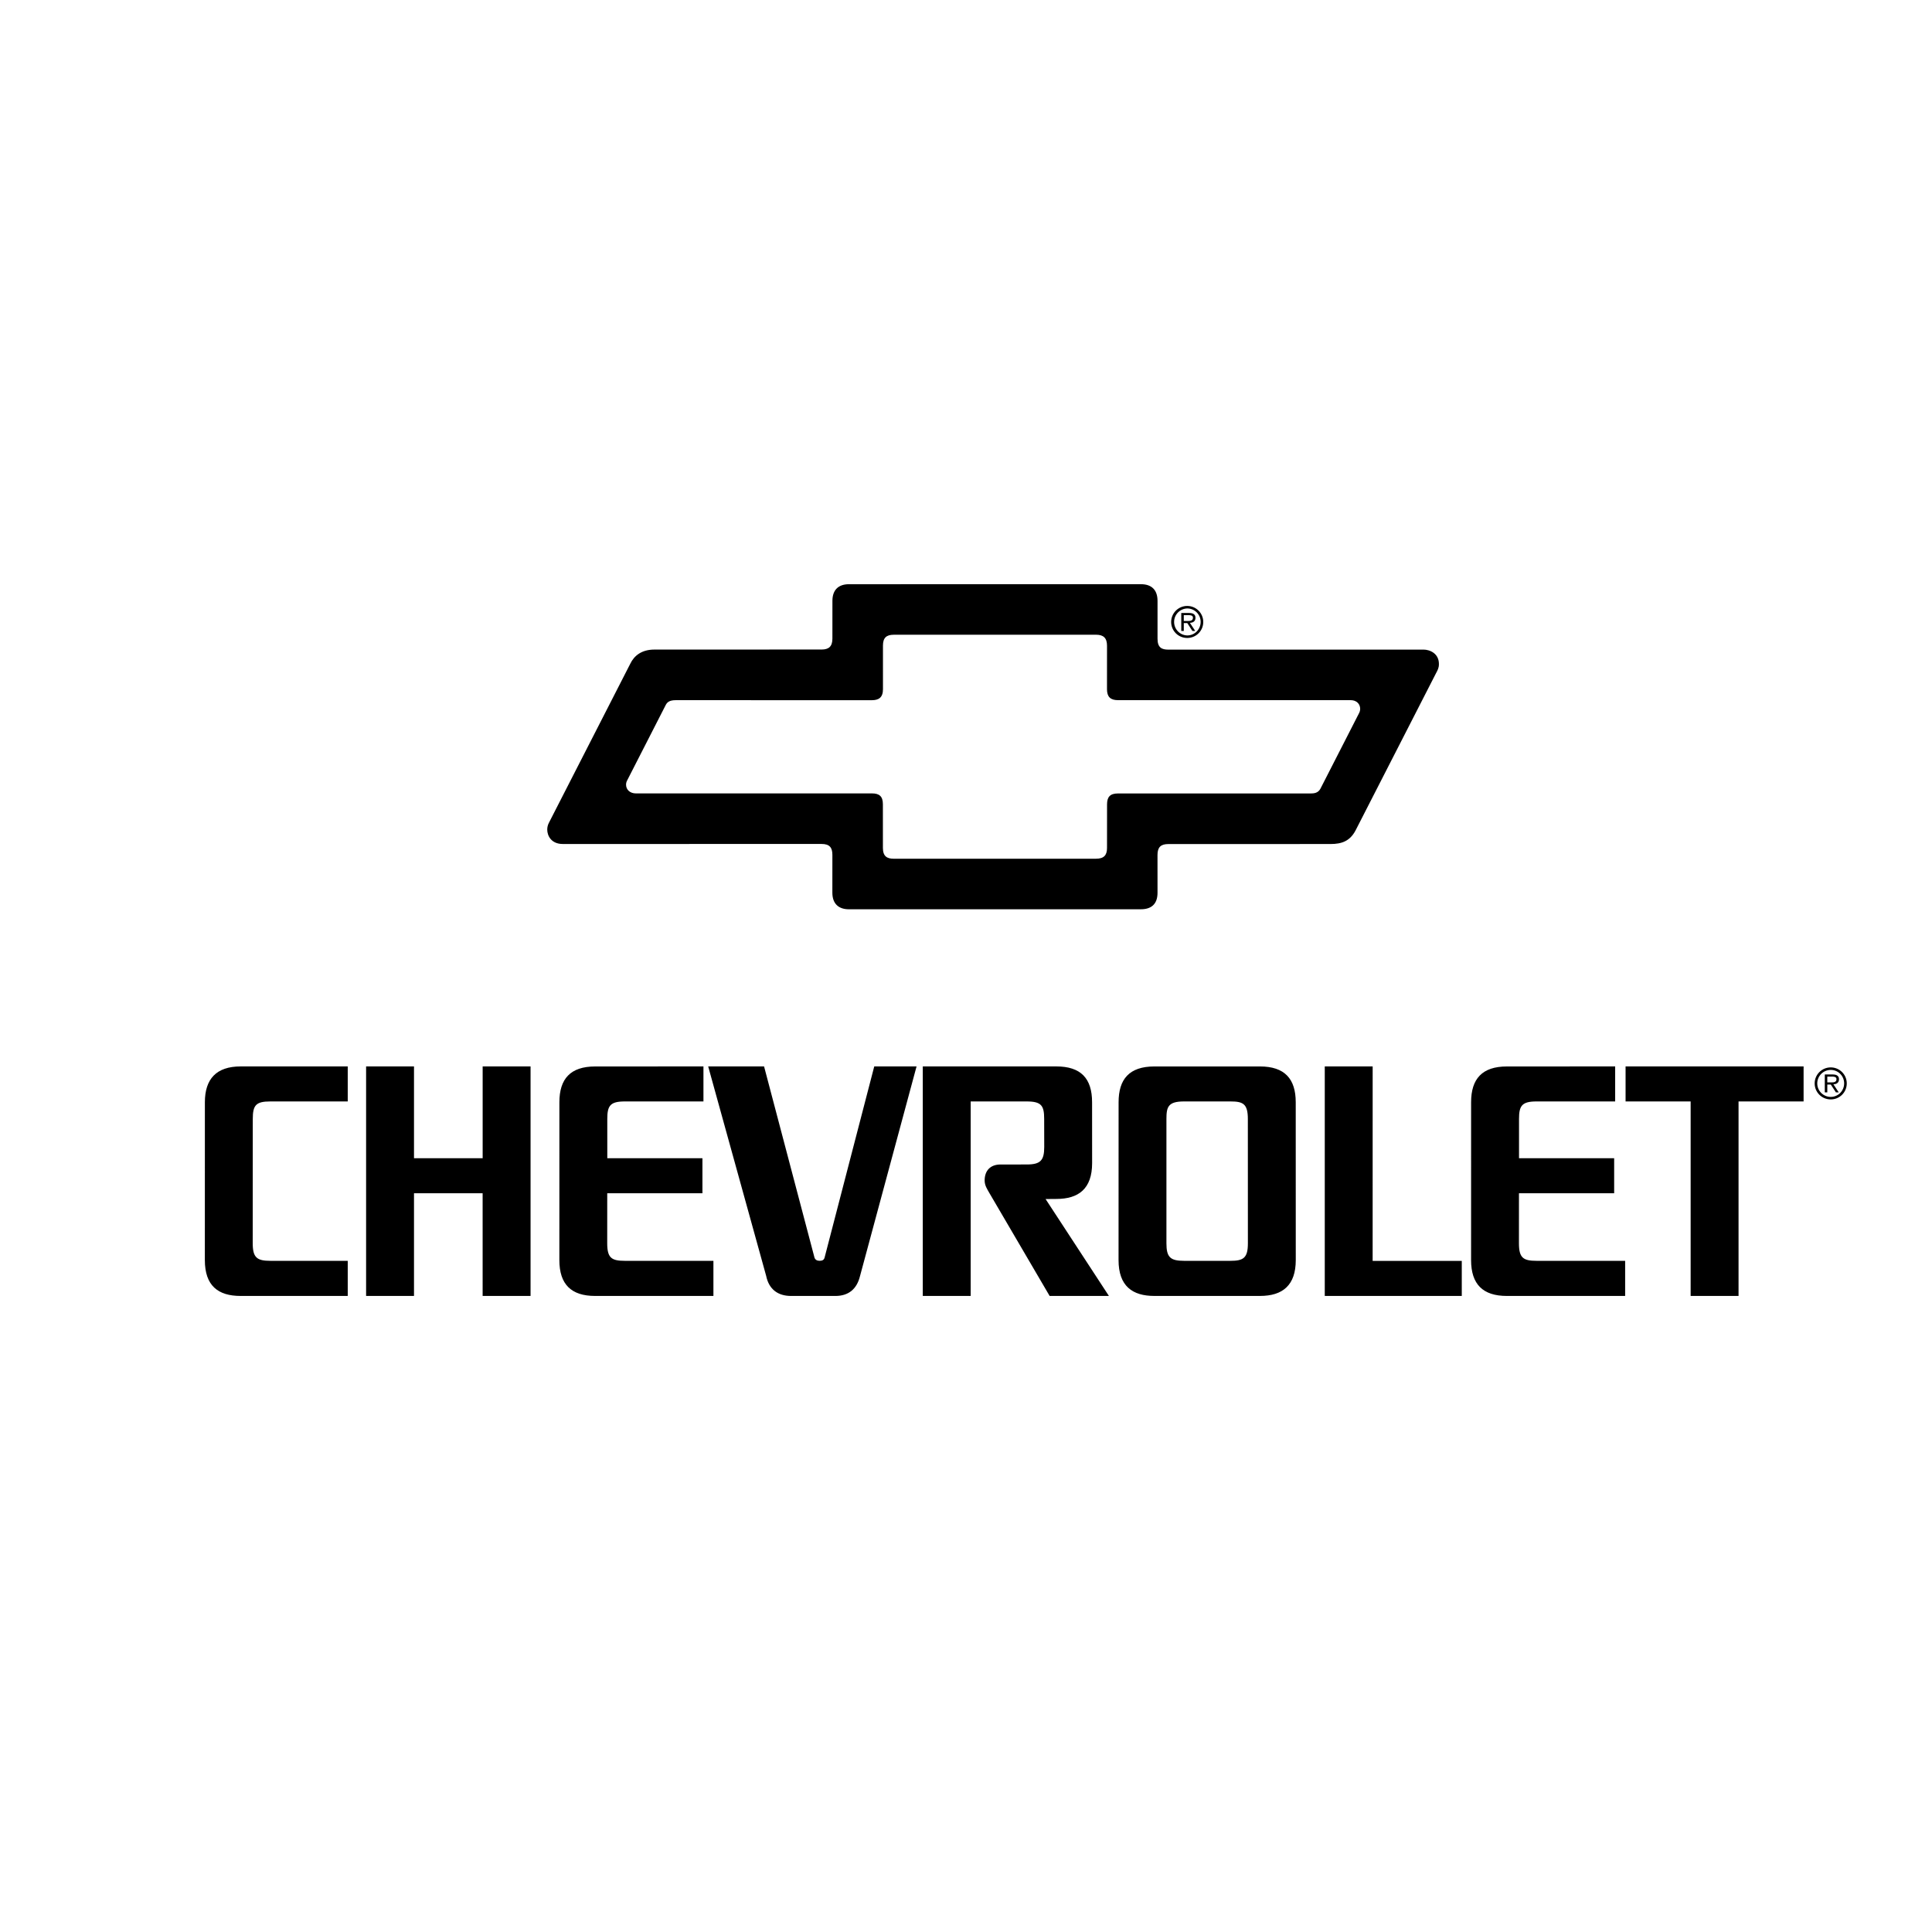
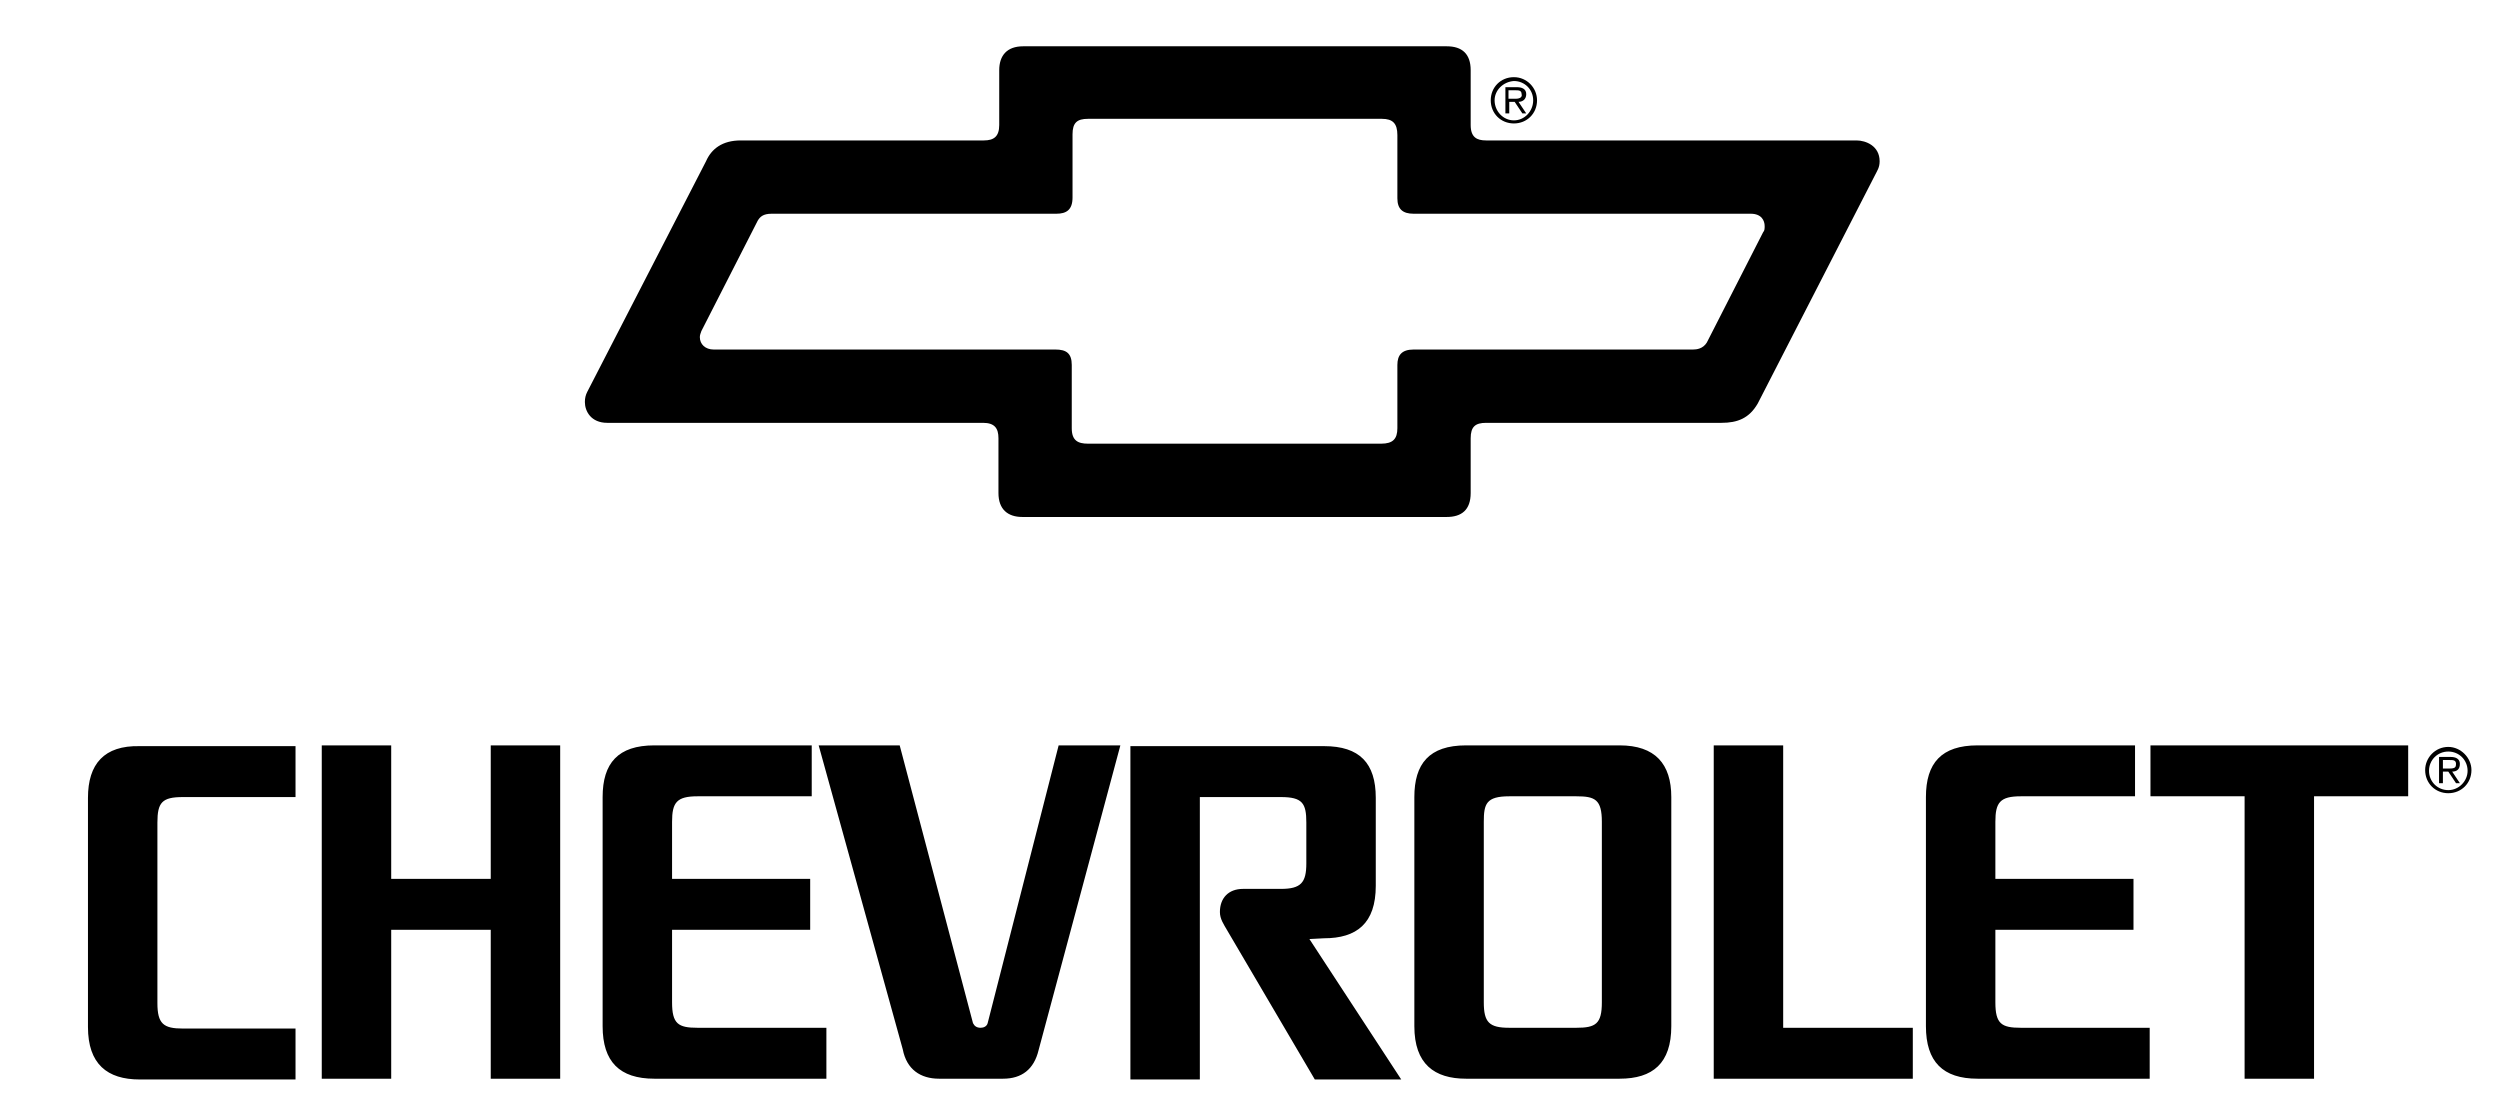
- <svg xmlns="http://www.w3.org/2000/svg" width="2500" height="2500" viewBox="0 0 192.756 192.756">
-   <g fill-rule="evenodd" clip-rule="evenodd">
-     <path fill="#fff" d="M0 0h192.756v192.756H0V0z" />
-     <path d="M48.155 115.557h-6.85v-9.161h-4.779v22.899h4.779v-10.244h6.847l.001 10.244h4.781v-22.899h-4.779v9.161zM162.184 106.396v3.495h6.492v19.404h4.779v-19.404h6.49v-3.495h-17.761zM136.951 106.396h-4.779v22.899h13.67v-3.496h-8.893l.002-19.403zM82.265 125.486c-.07.238-.246.303-.498.303-.242 0-.428-.094-.504-.314l-5.032-19.078h-5.575l5.782 20.889c.281 1.375 1.197 2.012 2.494 2.012h4.409c1.297 0 2.136-.662 2.461-1.979l5.643-20.922h-4.221l-4.959 19.089zM20.441 109.973l-.003 15.744c0 2.547 1.307 3.58 3.569 3.58l10.687-.002v-3.502h-7.729c-1.326 0-1.751-.322-1.751-1.75l.006-12.404c0-1.379.319-1.748 1.748-1.748h7.726v-3.494H24.017c-2.443-.001-3.576 1.261-3.576 3.576zM60.582 124.043l.002-4.992h9.498v-3.494H60.59l-.001-3.918c0-1.326.293-1.748 1.749-1.748h7.845v-3.494l-10.8.004c-2.469 0-3.573 1.232-3.573 3.572l-.003 15.744c0 2.418 1.178 3.58 3.57 3.58l11.801-.002v-3.502h-8.844c-1.327 0-1.752-.297-1.752-1.75zM105.391 119.619c2.211 0 3.57-1.006 3.57-3.58l-.004-6.066c0-2.391-1.127-3.576-3.572-3.576H92.066v22.898h4.779v-19.404h5.584c1.48 0 1.748.422 1.748 1.748l.006 2.789c0 1.352-.373 1.752-1.75 1.752l-2.611.002c-1.014 0-1.584.611-1.584 1.598 0 .496.252.855.451 1.211l6.033 10.305h5.914l-6.318-9.668 1.073-.009zM125.703 106.4h-10.529c-2.521 0-3.572 1.283-3.572 3.572l-.004 15.744c0 2.6 1.385 3.58 3.57 3.58H125.705c2.289 0 3.574-1.084 3.574-3.58l-.004-15.744c0-2.339-1.103-3.572-3.572-3.572zm-2.951 19.393H118.125c-1.377 0-1.75-.373-1.75-1.75v-12.404c0-1.197.164-1.748 1.75-1.748h4.629c1.248 0 1.744.215 1.744 1.748l.004 12.404c0 1.478-.451 1.75-1.75 1.75zM151.545 124.043l.002-4.992h9.498v-3.494h-9.492v-3.918c0-1.326.293-1.748 1.748-1.748h7.844v-3.494l-10.799.004c-2.471 0-3.574 1.232-3.574 3.572l-.002 15.744c0 2.418 1.178 3.58 3.57 3.58l11.801-.002v-3.502h-8.844c-1.326 0-1.752-.297-1.752-1.75zM142.016 64.81l-25.453.003c-.65 0-1.076-.194-1.076-1.087v-3.775c0-1.089-.586-1.665-1.65-1.665l-29.137.001c-1.089 0-1.649.613-1.649 1.654l-.002 3.775c0 .797-.376 1.087-1.076 1.087l-16.68.005c-1.276 0-2.023.609-2.408 1.409l-8.121 15.875a1.482 1.482 0 0 0-.166.673c0 .629.412 1.44 1.549 1.44l25.824-.003c.797 0 1.076.362 1.076 1.087l-.002 3.775c0 1.137.661 1.655 1.653 1.655l14.57-.001 14.566-.001c.992 0 1.652-.48 1.652-1.643l-.002-3.775c0-.772.328-1.087 1.076-1.087l16.193-.004c1.117 0 1.92-.294 2.48-1.334l8.029-15.688c.176-.339.299-.532.299-.935.003-1.066-.916-1.441-1.545-1.441zm-6.414 6.324l-3.871 7.571c-.242.439-.674.458-.977.458h-19.215c-.797 0-1.088.362-1.088 1.086l-.004 4.355c0 .724-.316 1.07-1.09 1.07H99.27l-10.094.002c-.675 0-1.088-.237-1.088-1.083l-.002-4.355c0-.796-.365-1.08-1.088-1.08H63.441c-.579 0-.979-.365-.979-.871 0-.146.037-.285.101-.406l3.871-7.571c.148-.269.391-.453.976-.453l19.588.001c.676 0 1.096-.272 1.096-1.093l-.001-4.354c0-.773.337-1.083 1.085-1.083l20.183-.001c.725 0 1.086.322 1.086 1.094l-.002 4.354c0 .748.348 1.08 1.096 1.08h23.184c.738 0 .979.486.979.871a.912.912 0 0 1-.102.408z" />
-     <path d="M119.273 61.633c0-.386-.314-.474-.639-.474h-.779v1.791h.252v-.784h.348l.512.784h.281l-.533-.81c.32-.008.558-.155.558-.507zm-.697.319h-.469v-.579h.479c.188 0 .436.021.436.255-.001.176-.084.324-.446.324z" />
-     <path d="M118.451 60.455a1.6 1.6 0 0 0-1.605 1.598c0 .882.709 1.597 1.605 1.597.885 0 1.598-.708 1.598-1.598 0-.881-.713-1.597-1.598-1.597zm0 2.943a1.347 1.347 0 0 1 0-2.693 1.34 1.34 0 0 1 1.338 1.338c0 .751-.596 1.355-1.338 1.355zM183.477 107.672c0-.385-.314-.473-.639-.473h-.779v1.789h.252v-.783h.348l.512.783h.281l-.533-.809c.319-.007.558-.156.558-.507zm-.698.318h-.469v-.578h.479c.188 0 .436.021.436.256 0 .176-.084.322-.446.322z" />
-     <path d="M182.654 106.494c-.889 0-1.605.717-1.605 1.598s.709 1.598 1.605 1.598c.885 0 1.598-.709 1.598-1.598 0-.881-.713-1.598-1.598-1.598zm0 2.944a1.346 1.346 0 0 1 0-2.692 1.34 1.34 0 0 1 1.338 1.338c0 .75-.596 1.354-1.338 1.354z" />
+ <svg xmlns="http://www.w3.org/2000/svg" version="1.1" id="Layer_1" x="0px" y="0px" viewBox="0 0 324 144" style="enable-background:new 0 0 324 144;" xml:space="preserve">
+   <style type="text/css">
+ 	.st0{fill:#FFFFFF;}
+ </style>
+   <g>
+     <path class="st0" d="M-27.2-104h363.5v363.5H-27.2V-104z" />
+     <path d="M63.6,113.9H50.7V96.6h-9v43.2h9v-19.3h12.9l0,19.3h9V96.6h-9V113.9z M278.7,96.6v6.6h12.2v36.6h9v-36.6h12.2v-6.6   L278.7,96.6L278.7,96.6z M231.1,96.6h-9v43.2h25.8v-6.6h-16.8L231.1,96.6L231.1,96.6z M128,132.6c-0.1,0.4-0.5,0.6-0.9,0.6   c-0.5,0-0.8-0.2-1-0.6l-9.5-36h-10.5L117,136c0.5,2.6,2.3,3.8,4.7,3.8h8.3c2.4,0,4-1.2,4.6-3.7l10.6-39.5h-8L128,132.6L128,132.6z    M11.4,103.4l0,29.7c0,4.8,2.5,6.8,6.7,6.8l20.2,0v-6.6H23.7c-2.5,0-3.3-0.6-3.3-3.3l0-23.4c0-2.6,0.6-3.3,3.3-3.3h14.6v-6.6H18.1   C13.5,96.6,11.4,99,11.4,103.4L11.4,103.4z M87.1,129.9l0-9.4H105v-6.6H87.1l0-7.4c0-2.5,0.6-3.3,3.3-3.3h14.8v-6.6l-20.4,0   c-4.7,0-6.7,2.3-6.7,6.7l0,29.7c0,4.6,2.2,6.8,6.7,6.8l22.3,0v-6.6H90.4C87.9,133.2,87.1,132.7,87.1,129.9z M171.6,121.6   c4.2,0,6.7-1.9,6.7-6.8l0-11.4c0-4.5-2.1-6.7-6.7-6.7h-25.1v43.2h9v-36.6H166c2.8,0,3.3,0.8,3.3,3.3l0,5.3c0,2.5-0.7,3.3-3.3,3.3   l-4.9,0c-1.9,0-3,1.2-3,3c0,0.9,0.5,1.6,0.9,2.3l11.4,19.4h11.2l-11.9-18.2L171.6,121.6L171.6,121.6z M209.9,96.6H190   c-4.8,0-6.7,2.4-6.7,6.7l0,29.7c0,4.9,2.6,6.8,6.7,6.8h19.9c4.3,0,6.7-2,6.7-6.8l0-29.7C216.6,99,214.5,96.6,209.9,96.6L209.9,96.6   z M204.3,133.2h-8.7c-2.6,0-3.3-0.7-3.3-3.3v-23.4c0-2.3,0.3-3.3,3.3-3.3h8.7c2.4,0,3.3,0.4,3.3,3.3l0,23.4   C207.6,132.7,206.8,133.2,204.3,133.2L204.3,133.2z M258.6,129.9l0-9.4h17.9v-6.6h-17.9v-7.4c0-2.5,0.6-3.3,3.3-3.3h14.8v-6.6   l-20.4,0c-4.7,0-6.7,2.3-6.7,6.7l0,29.7c0,4.6,2.2,6.8,6.7,6.8l22.3,0v-6.6h-16.7C259.4,133.2,258.6,132.7,258.6,129.9z    M240.6,18.2l-48,0c-1.2,0-2-0.4-2-2V9.1c0-2.1-1.1-3.1-3.1-3.1l-54.9,0c-2.1,0-3.1,1.2-3.1,3.1l0,7.1c0,1.5-0.7,2-2,2l-31.5,0   c-2.4,0-3.8,1.1-4.5,2.7L76.1,50.8c-0.2,0.4-0.3,0.8-0.3,1.3c0,1.2,0.8,2.7,2.9,2.7l48.7,0c1.5,0,2,0.7,2,2l0,7.1   c0,2.1,1.2,3.1,3.1,3.1l27.5,0l27.5,0c1.9,0,3.1-0.9,3.1-3.1l0-7.1c0-1.5,0.6-2,2-2l30.5,0c2.1,0,3.6-0.6,4.7-2.5L243,22.7   c0.3-0.6,0.6-1,0.6-1.8C243.6,18.9,241.8,18.2,240.6,18.2L240.6,18.2z M228.5,30.1l-7.3,14.3c-0.5,0.8-1.3,0.9-1.8,0.9h-36.2   c-1.5,0-2.1,0.7-2.1,2l0,8.2c0,1.4-0.6,2-2.1,2h-19l-19,0c-1.3,0-2.1-0.4-2.1-2l0-8.2c0-1.5-0.7-2-2.1-2H92.5   c-1.1,0-1.8-0.7-1.8-1.6c0-0.3,0.1-0.5,0.2-0.8l7.3-14.3c0.3-0.5,0.7-0.9,1.8-0.9l36.9,0c1.3,0,2.1-0.5,2.1-2.1l0-8.2   c0-1.5,0.6-2,2-2l38.1,0c1.4,0,2,0.6,2,2.1l0,8.2c0,1.4,0.7,2,2.1,2h43.7c1.4,0,1.8,0.9,1.8,1.6C228.7,29.6,228.7,29.9,228.5,30.1   L228.5,30.1z" />
+     <path d="M197.8,12.2c0-0.7-0.6-0.9-1.2-0.9h-1.5v3.4h0.5v-1.5h0.7l1,1.5h0.5l-1-1.5C197.3,13.2,197.8,12.9,197.8,12.2z M196.4,12.8   h-0.9v-1.1h0.9c0.4,0,0.8,0,0.8,0.5C197.3,12.5,197.1,12.8,196.4,12.8L196.4,12.8z" />
+     <path d="M196.2,10c-1.7,0-3,1.3-3,3c0,0,0,0,0,0c0,1.7,1.3,3,3,3c1.7,0,3-1.3,3-3C199.2,11.4,197.9,10,196.2,10z M196.2,15.6   c-1.4,0-2.5-1.2-2.5-2.6c0-1.3,1.1-2.4,2.5-2.5c1.4,0,2.5,1.1,2.5,2.5C198.7,14.4,197.6,15.6,196.2,15.6z M318.8,99   c0-0.7-0.6-0.9-1.2-0.9h-1.5v3.4h0.5V100h0.7l1,1.5h0.5l-1-1.5C318.4,100,318.8,99.7,318.8,99L318.8,99z M317.5,99.6h-0.9v-1.1h0.9   c0.4,0,0.8,0,0.8,0.5C318.3,99.4,318.2,99.6,317.5,99.6L317.5,99.6z" />
+     <path d="M317.3,96.8c-1.7,0-3,1.4-3,3c0,1.7,1.3,3,3,3c1.7,0,3-1.3,3-3C320.3,98.2,318.9,96.8,317.3,96.8z M317.3,102.4   c-1.4,0-2.5-1.1-2.5-2.5c0-1.4,1.1-2.5,2.5-2.5c1.4,0,2.5,1.1,2.5,2.5C319.8,101.2,318.7,102.4,317.3,102.4L317.3,102.4z" />
  </g>
</svg>
